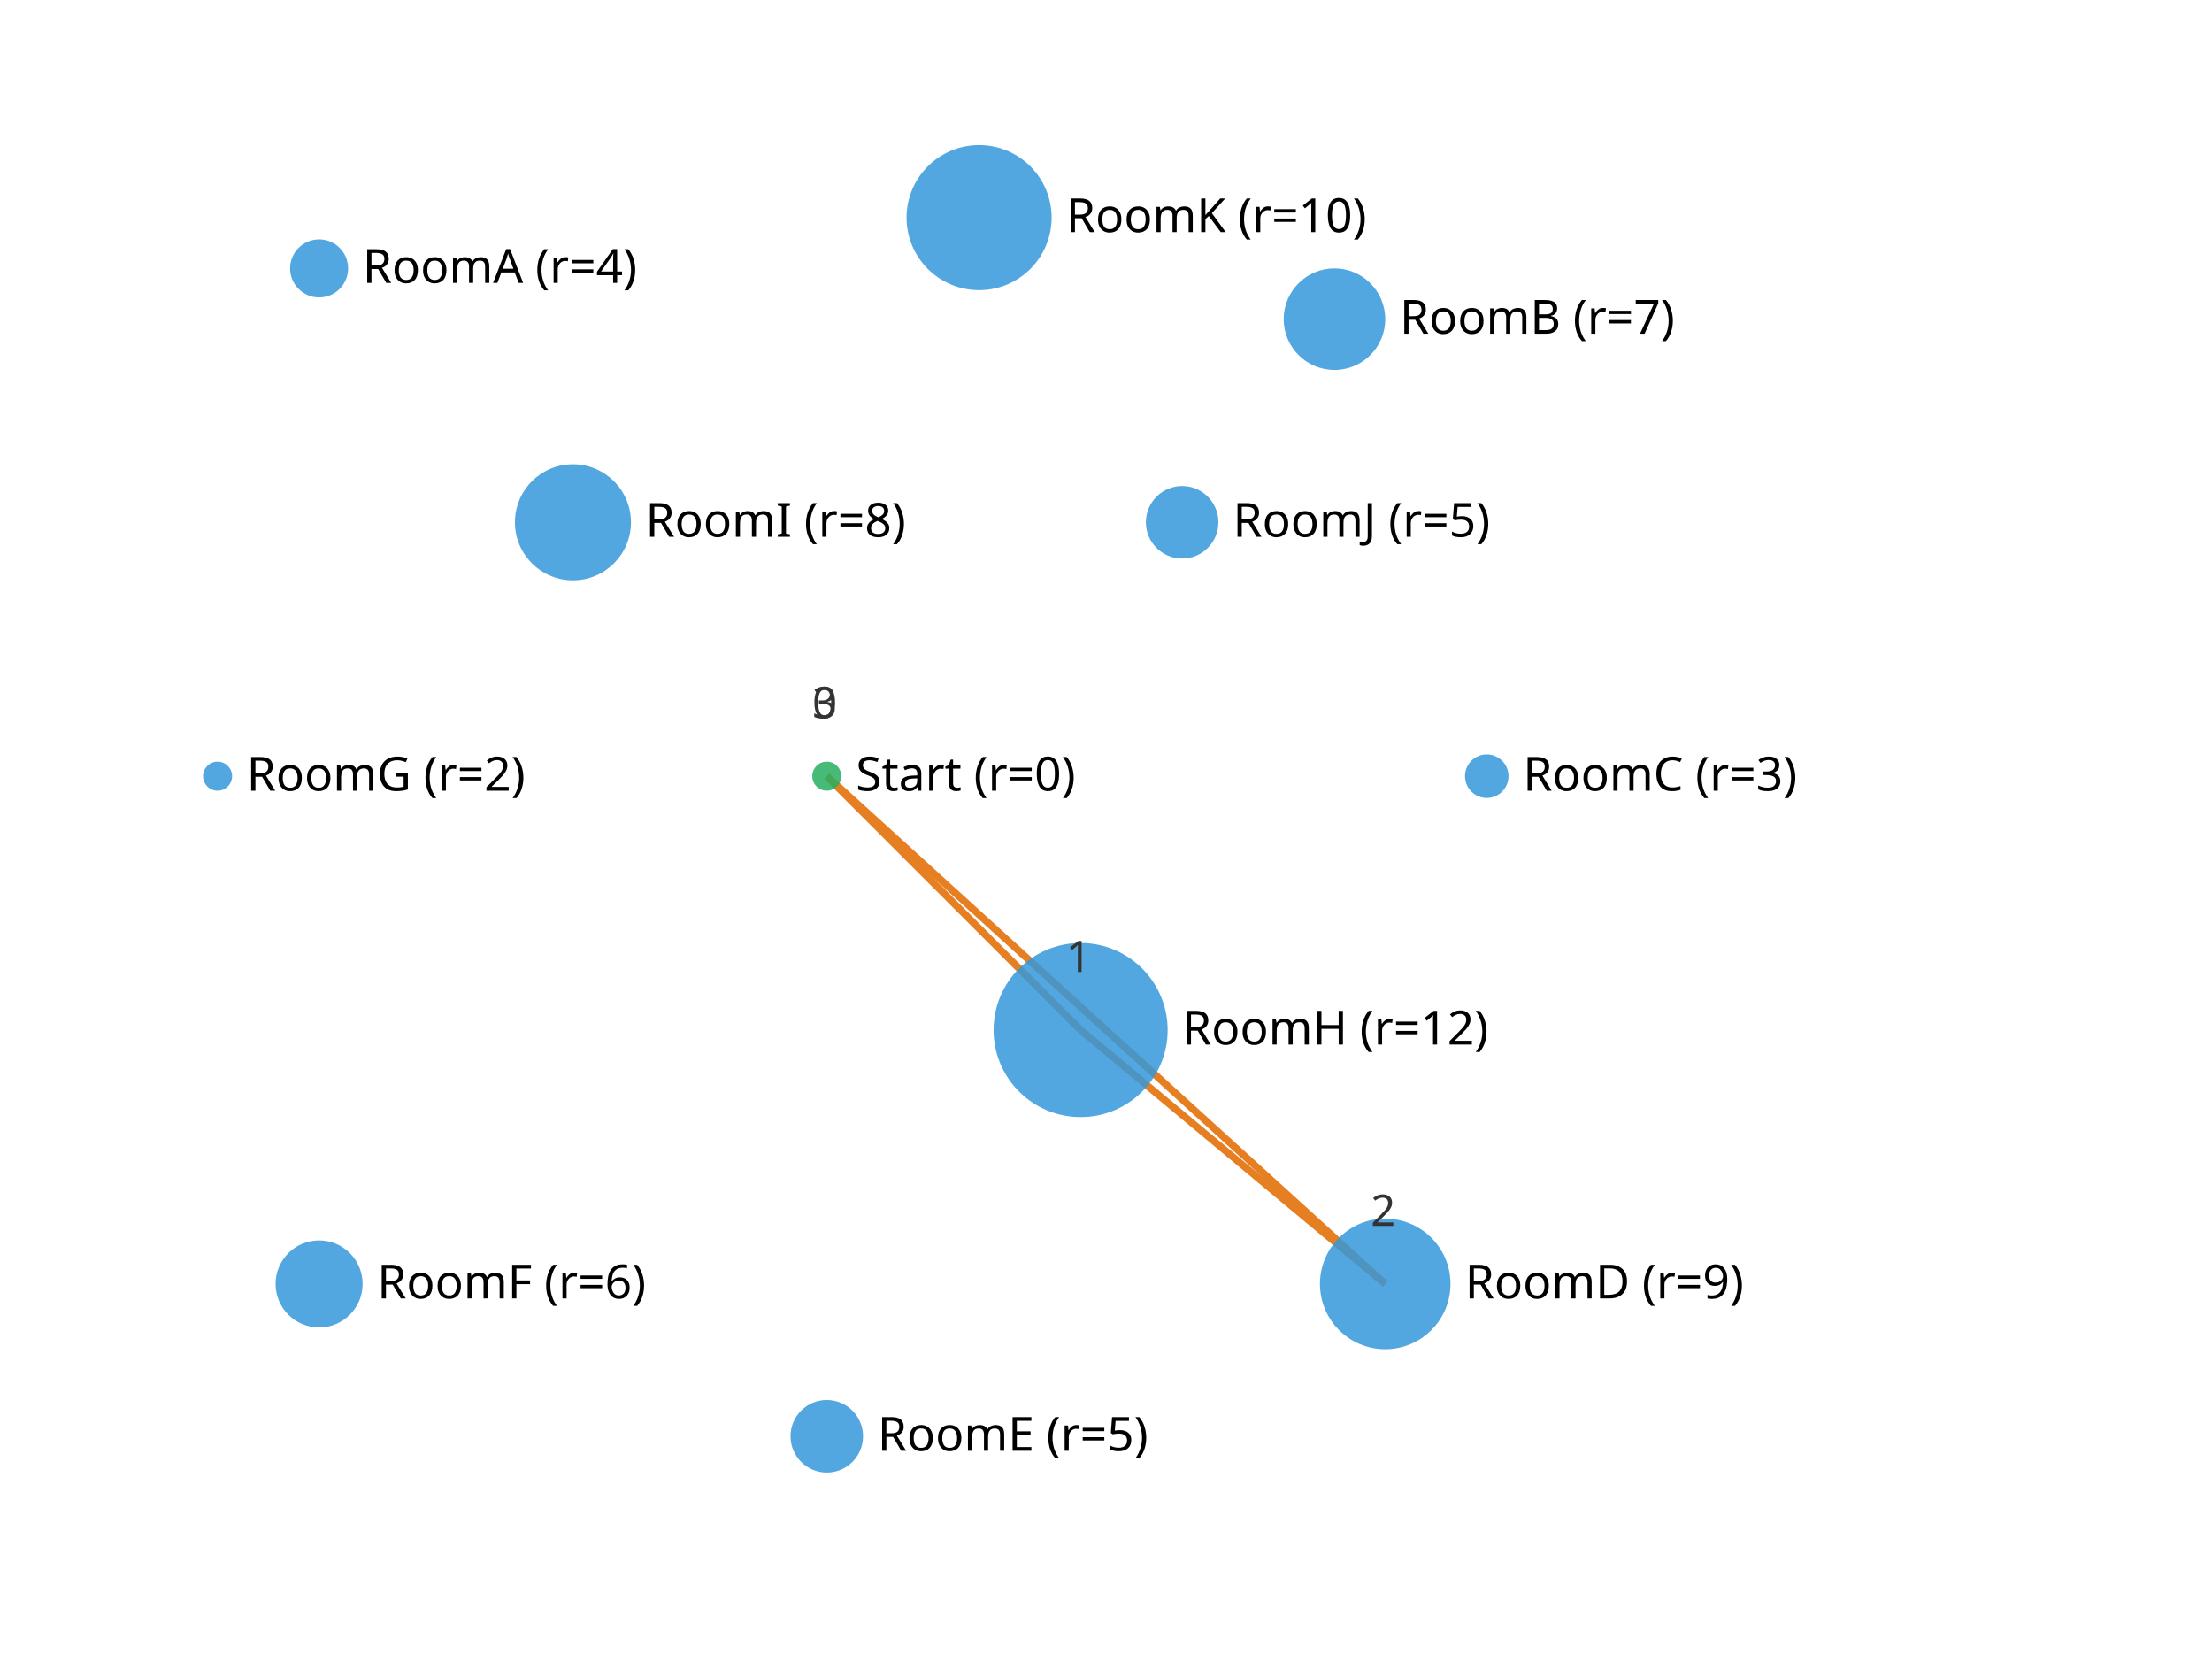
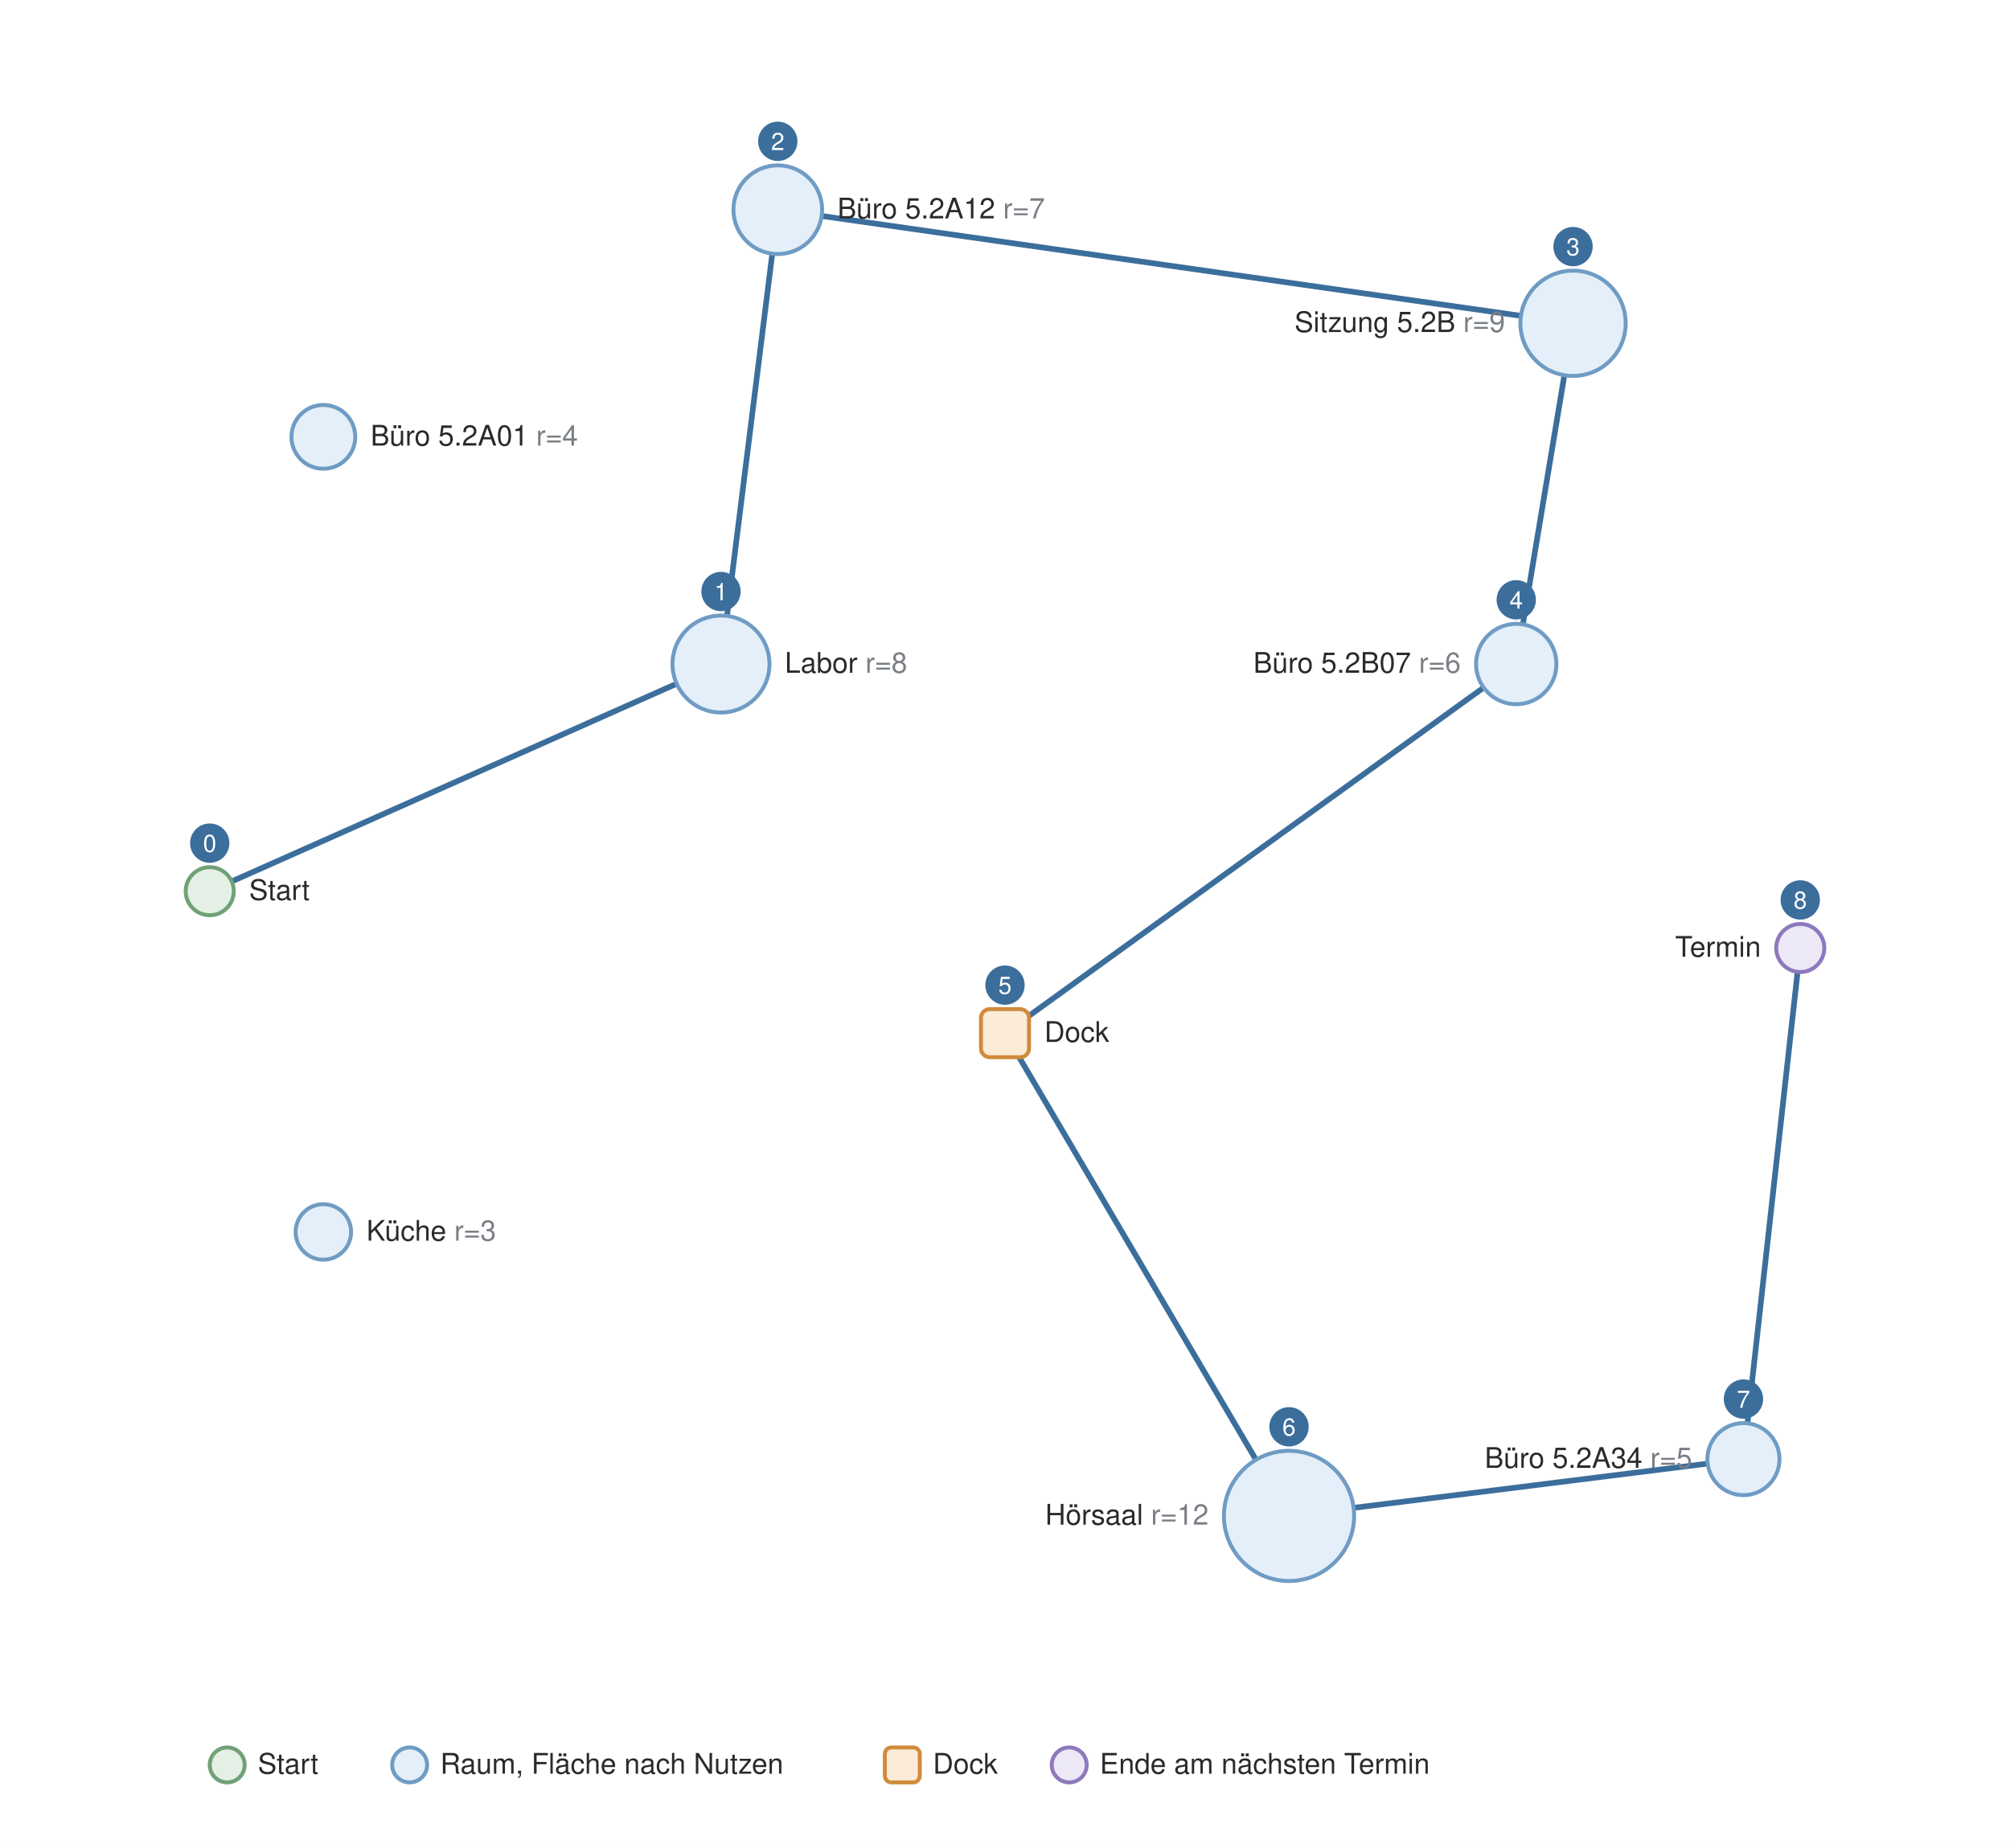
- <svg xmlns="http://www.w3.org/2000/svg" width="610" height="456">
-   <rect width="100%" height="100%" fill="white" />
-   <line x1="228" y1="214" x2="298" y2="284" stroke="#e67e22" stroke-width="2" />
-   <line x1="298" y1="284" x2="382" y2="354" stroke="#e67e22" stroke-width="2" />
-   <line x1="382" y1="354" x2="228" y2="214" stroke="#e67e22" stroke-width="2" />
-   <circle cx="228" cy="214" r="4" fill="#27ae60" fill-opacity="0.85" />
-   <text x="236" y="218" font-family="sans-serif" font-size="13">Start (r=0)</text>
-   <circle cx="88" cy="74" r="8" fill="#3498db" fill-opacity="0.85" />
-   <text x="100" y="78" font-family="sans-serif" font-size="13">RoomA (r=4)</text>
-   <circle cx="368" cy="88" r="14" fill="#3498db" fill-opacity="0.85" />
-   <text x="386" y="92" font-family="sans-serif" font-size="13">RoomB (r=7)</text>
-   <circle cx="410" cy="214" r="6" fill="#3498db" fill-opacity="0.85" />
-   <text x="420" y="218" font-family="sans-serif" font-size="13">RoomC (r=3)</text>
-   <circle cx="382" cy="354" r="18" fill="#3498db" fill-opacity="0.85" />
-   <text x="404" y="358" font-family="sans-serif" font-size="13">RoomD (r=9)</text>
-   <circle cx="228" cy="396" r="10" fill="#3498db" fill-opacity="0.85" />
-   <text x="242" y="400" font-family="sans-serif" font-size="13">RoomE (r=5)</text>
-   <circle cx="88" cy="354" r="12" fill="#3498db" fill-opacity="0.85" />
-   <text x="104" y="358" font-family="sans-serif" font-size="13">RoomF (r=6)</text>
-   <circle cx="60" cy="214" r="4" fill="#3498db" fill-opacity="0.85" />
-   <text x="68" y="218" font-family="sans-serif" font-size="13">RoomG (r=2)</text>
-   <circle cx="298" cy="284" r="24" fill="#3498db" fill-opacity="0.85" />
-   <text x="326" y="288" font-family="sans-serif" font-size="13">RoomH (r=12)</text>
-   <circle cx="158" cy="144" r="16" fill="#3498db" fill-opacity="0.85" />
-   <text x="178" y="148" font-family="sans-serif" font-size="13">RoomI (r=8)</text>
-   <circle cx="326" cy="144" r="10" fill="#3498db" fill-opacity="0.85" />
-   <text x="340" y="148" font-family="sans-serif" font-size="13">RoomJ (r=5)</text>
-   <circle cx="270" cy="60" r="20" fill="#3498db" fill-opacity="0.85" />
-   <text x="294" y="64" font-family="sans-serif" font-size="13">RoomK (r=10)</text>
-   <text x="224" y="198" font-family="sans-serif" font-size="12" fill="#333">0</text>
-   <text x="294" y="268" font-family="sans-serif" font-size="12" fill="#333">1</text>
-   <text x="378" y="338" font-family="sans-serif" font-size="12" fill="#333">2</text>
-   <text x="224" y="198" font-family="sans-serif" font-size="12" fill="#333">3</text>
+ <svg xmlns="http://www.w3.org/2000/svg" width="920" height="846" viewBox="0 0 920 846" font-family="Helvetica, Arial, sans-serif">
+   <rect width="100%" height="100%" fill="#FFFFFF" />
+   <line x1="96" y1="408" x2="330" y2="304" stroke="#3C6E9C" stroke-width="2.6" stroke-linecap="round" />
+   <line x1="330" y1="304" x2="356" y2="96" stroke="#3C6E9C" stroke-width="2.6" stroke-linecap="round" />
+   <line x1="356" y1="96" x2="720" y2="148" stroke="#3C6E9C" stroke-width="2.6" stroke-linecap="round" />
+   <line x1="720" y1="148" x2="694" y2="304" stroke="#3C6E9C" stroke-width="2.6" stroke-linecap="round" />
+   <line x1="694" y1="304" x2="460" y2="473" stroke="#3C6E9C" stroke-width="2.6" stroke-linecap="round" />
+   <line x1="460" y1="473" x2="590" y2="694" stroke="#3C6E9C" stroke-width="2.6" stroke-linecap="round" />
+   <line x1="590" y1="694" x2="798" y2="668" stroke="#3C6E9C" stroke-width="2.6" stroke-linecap="round" />
+   <line x1="798" y1="668" x2="824" y2="434" stroke="#3C6E9C" stroke-width="2.6" stroke-linecap="round" />
+   <circle cx="96" cy="408" r="11" fill="#E4F0E5" stroke="#71A177" stroke-width="1.8" />
+   <text x="114" y="412" font-size="13" fill="#2A2A2A" text-anchor="start">Start</text>
+   <circle cx="824" cy="434" r="11" fill="#EDE8F6" stroke="#8E79BC" stroke-width="1.8" />
+   <text x="806" y="438" font-size="13" fill="#2A2A2A" text-anchor="end">Termin</text>
+   <rect x="449" y="462" width="22" height="22" rx="4" fill="#FBEBD7" stroke="#D08B3C" stroke-width="1.8" />
+   <text x="478" y="477" font-size="13" fill="#2A2A2A" text-anchor="start">Dock</text>
+   <circle cx="148" cy="200" r="14.6" fill="#E4EFF9" stroke="#6F9CC4" stroke-width="1.8" />
+   <text x="169.6" y="204" font-size="13" fill="#2A2A2A" text-anchor="start">Büro 5.2A01 <tspan fill="#7A7F86">r=4</tspan>
+   </text>
+   <circle cx="356" cy="96" r="20.3" fill="#E4EFF9" stroke="#6F9CC4" stroke-width="1.8" />
+   <text x="383.3" y="100" font-size="13" fill="#2A2A2A" text-anchor="start">Büro 5.2A12 <tspan fill="#7A7F86">r=7</tspan>
+   </text>
+   <circle cx="720" cy="148" r="24.1" fill="#E4EFF9" stroke="#6F9CC4" stroke-width="1.8" />
+   <text x="688.9" y="152" font-size="13" fill="#2A2A2A" text-anchor="end">Sitzung 5.2B <tspan fill="#7A7F86">r=9</tspan>
+   </text>
+   <circle cx="148" cy="564" r="12.7" fill="#E4EFF9" stroke="#6F9CC4" stroke-width="1.8" />
+   <text x="167.7" y="568" font-size="13" fill="#2A2A2A" text-anchor="start">Küche <tspan fill="#7A7F86">r=3</tspan>
+   </text>
+   <circle cx="590" cy="694" r="29.8" fill="#E4EFF9" stroke="#6F9CC4" stroke-width="1.8" />
+   <text x="553.2" y="698" font-size="13" fill="#2A2A2A" text-anchor="end">Hörsaal <tspan fill="#7A7F86">r=12</tspan>
+   </text>
+   <circle cx="798" cy="668" r="16.5" fill="#E4EFF9" stroke="#6F9CC4" stroke-width="1.8" />
+   <text x="774.5" y="672" font-size="13" fill="#2A2A2A" text-anchor="end">Büro 5.2A34 <tspan fill="#7A7F86">r=5</tspan>
+   </text>
+   <circle cx="330" cy="304" r="22.2" fill="#E4EFF9" stroke="#6F9CC4" stroke-width="1.8" />
+   <text x="359.2" y="308" font-size="13" fill="#2A2A2A" text-anchor="start">Labor <tspan fill="#7A7F86">r=8</tspan>
+   </text>
+   <circle cx="694" cy="304" r="18.4" fill="#E4EFF9" stroke="#6F9CC4" stroke-width="1.8" />
+   <text x="668.6" y="308" font-size="13" fill="#2A2A2A" text-anchor="end">Büro 5.2B07 <tspan fill="#7A7F86">r=6</tspan>
+   </text>
+   <circle cx="96" cy="386" r="9" fill="#3C6E9C" />
+   <text x="96" y="390" font-size="11" fill="#FFFFFF" text-anchor="middle">0</text>
+   <circle cx="330" cy="270.8" r="9" fill="#3C6E9C" />
+   <text x="330" y="274.8" font-size="11" fill="#FFFFFF" text-anchor="middle">1</text>
+   <circle cx="356" cy="64.7" r="9" fill="#3C6E9C" />
+   <text x="356" y="68.7" font-size="11" fill="#FFFFFF" text-anchor="middle">2</text>
+   <circle cx="720" cy="112.9" r="9" fill="#3C6E9C" />
+   <text x="720" y="116.9" font-size="11" fill="#FFFFFF" text-anchor="middle">3</text>
+   <circle cx="694" cy="274.6" r="9" fill="#3C6E9C" />
+   <text x="694" y="278.6" font-size="11" fill="#FFFFFF" text-anchor="middle">4</text>
+   <circle cx="460" cy="451" r="9" fill="#3C6E9C" />
+   <text x="460" y="455" font-size="11" fill="#FFFFFF" text-anchor="middle">5</text>
+   <circle cx="590" cy="653.2" r="9" fill="#3C6E9C" />
+   <text x="590" y="657.2" font-size="11" fill="#FFFFFF" text-anchor="middle">6</text>
+   <circle cx="798" cy="640.5" r="9" fill="#3C6E9C" />
+   <text x="798" y="644.5" font-size="11" fill="#FFFFFF" text-anchor="middle">7</text>
+   <circle cx="824" cy="412" r="9" fill="#3C6E9C" />
+   <text x="824" y="416" font-size="11" fill="#FFFFFF" text-anchor="middle">8</text>
+   <circle cx="104" cy="808" r="8" fill="#E4F0E5" stroke="#71A177" stroke-width="1.8" />
+   <text x="118" y="812" font-size="13" fill="#2A2A2A">Start</text>
+   <circle cx="187.5" cy="808" r="8" fill="#E4EFF9" stroke="#6F9CC4" stroke-width="1.8" />
+   <text x="201.5" y="812" font-size="13" fill="#2A2A2A">Raum, Fläche nach Nutzen</text>
+   <rect x="405" y="800" width="16" height="16" rx="3" fill="#FBEBD7" stroke="#D08B3C" stroke-width="1.8" />
+   <text x="427" y="812" font-size="13" fill="#2A2A2A">Dock</text>
+   <circle cx="489.4" cy="808" r="8" fill="#EDE8F6" stroke="#8E79BC" stroke-width="1.8" />
+   <text x="503.4" y="812" font-size="13" fill="#2A2A2A">Ende am nächsten Termin</text>
</svg>
